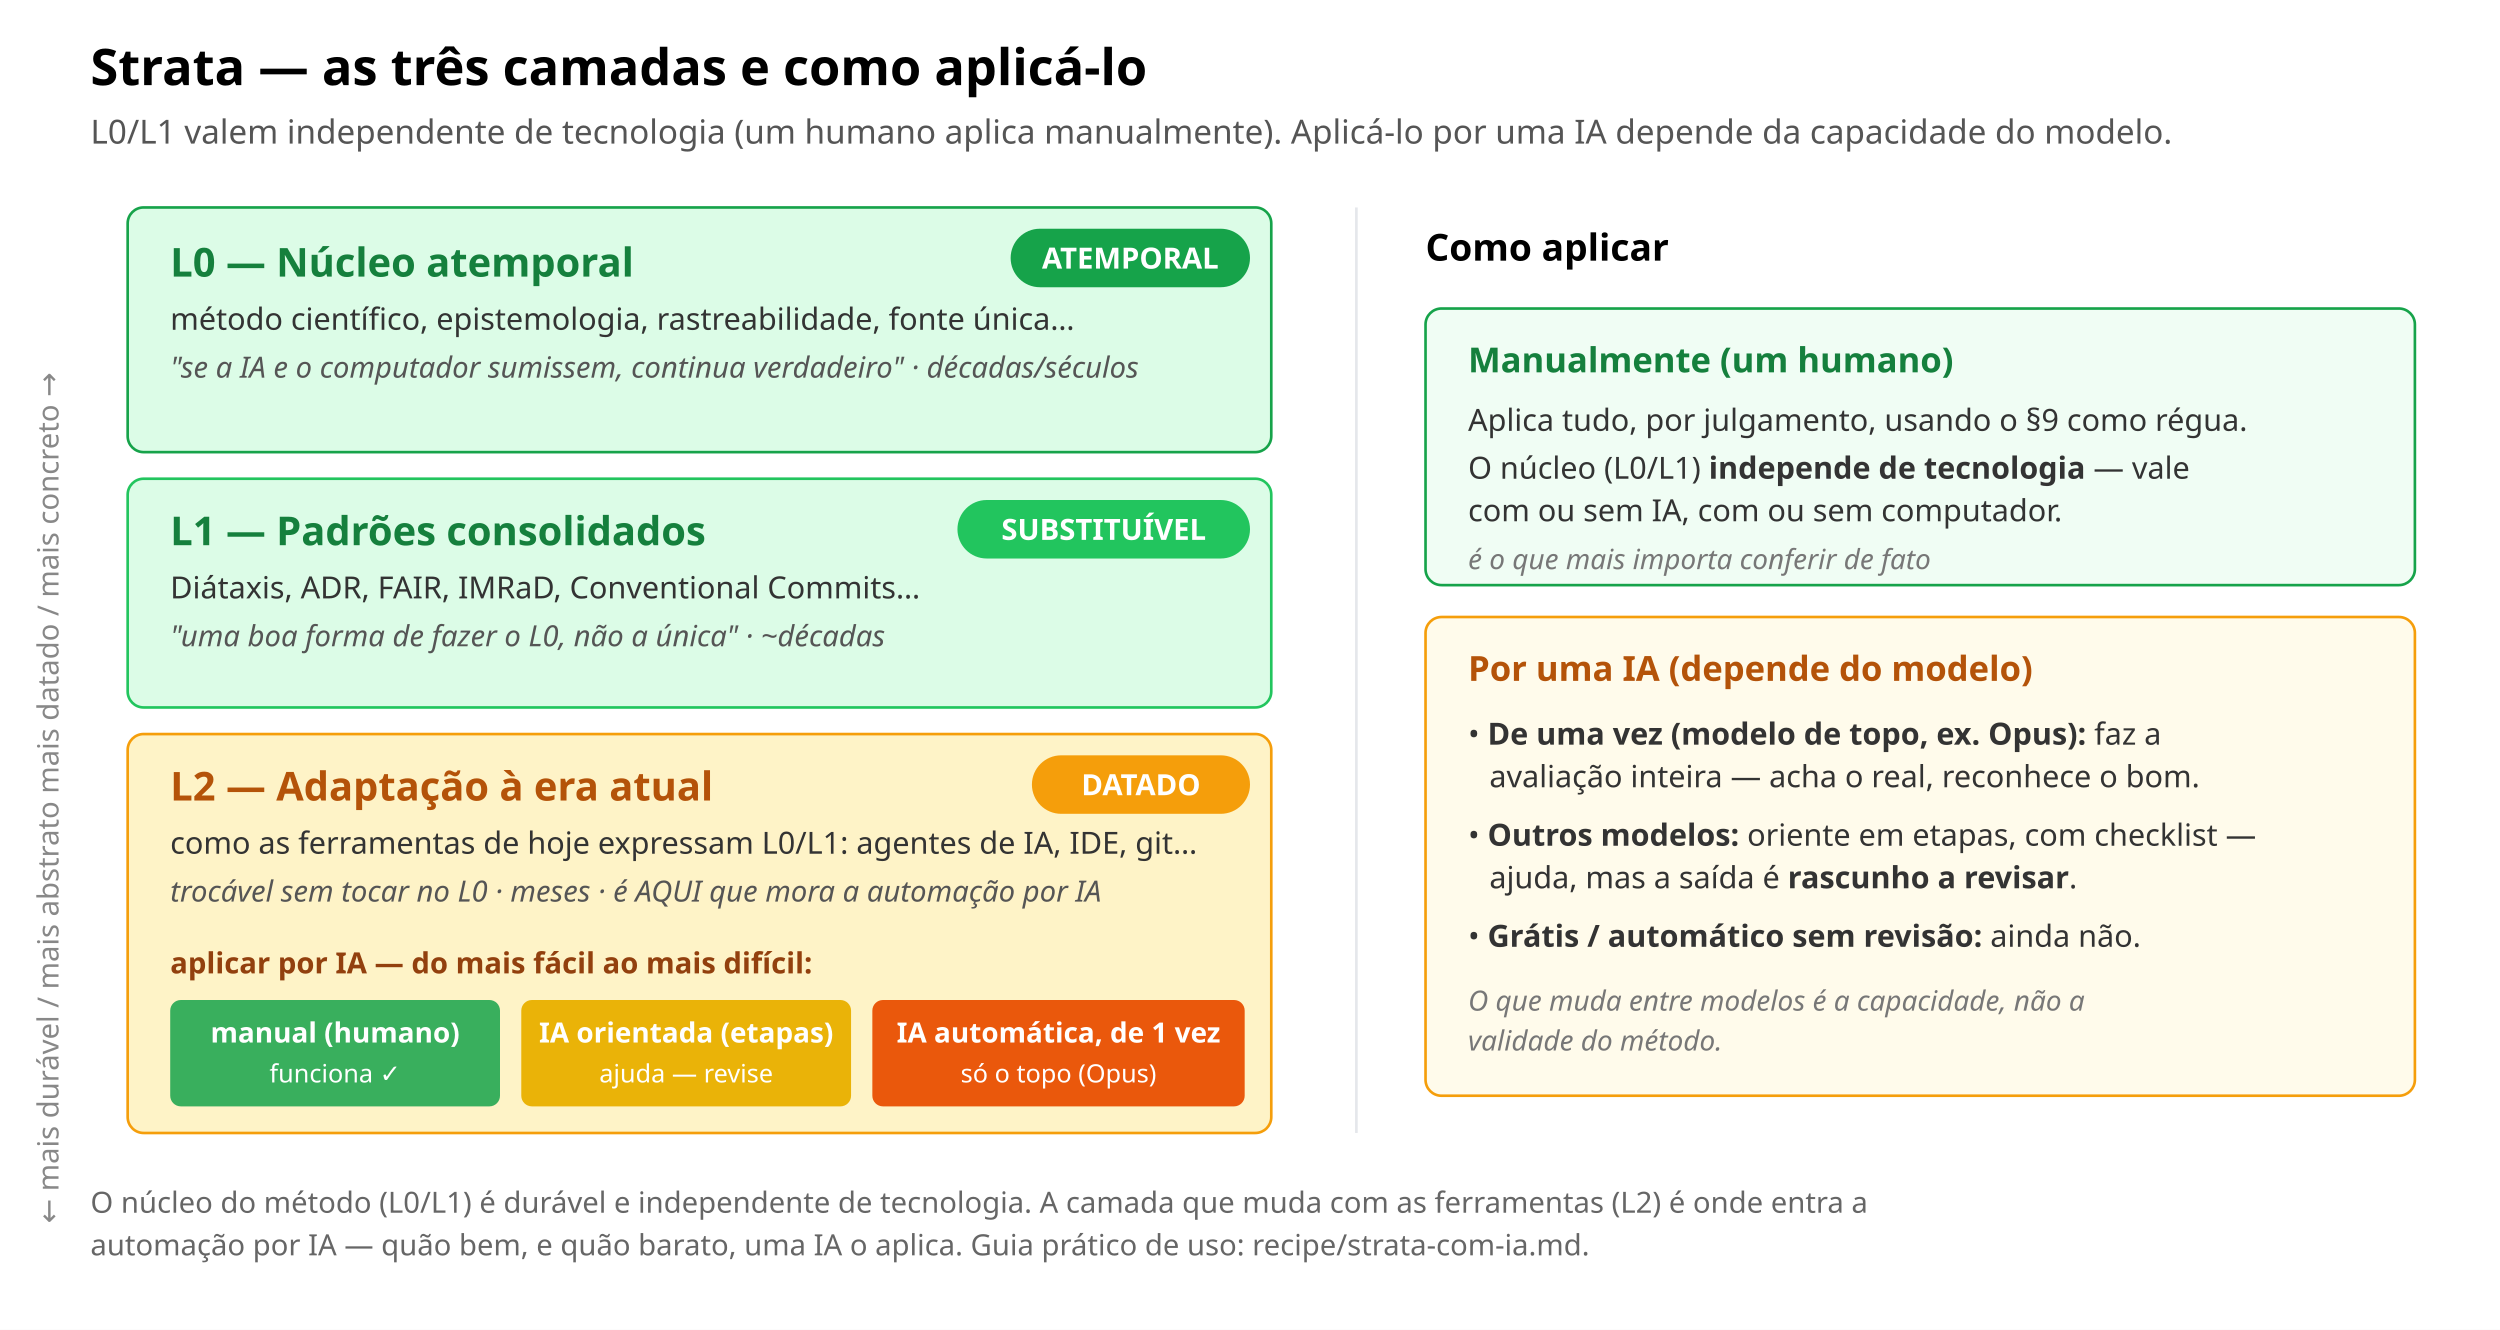
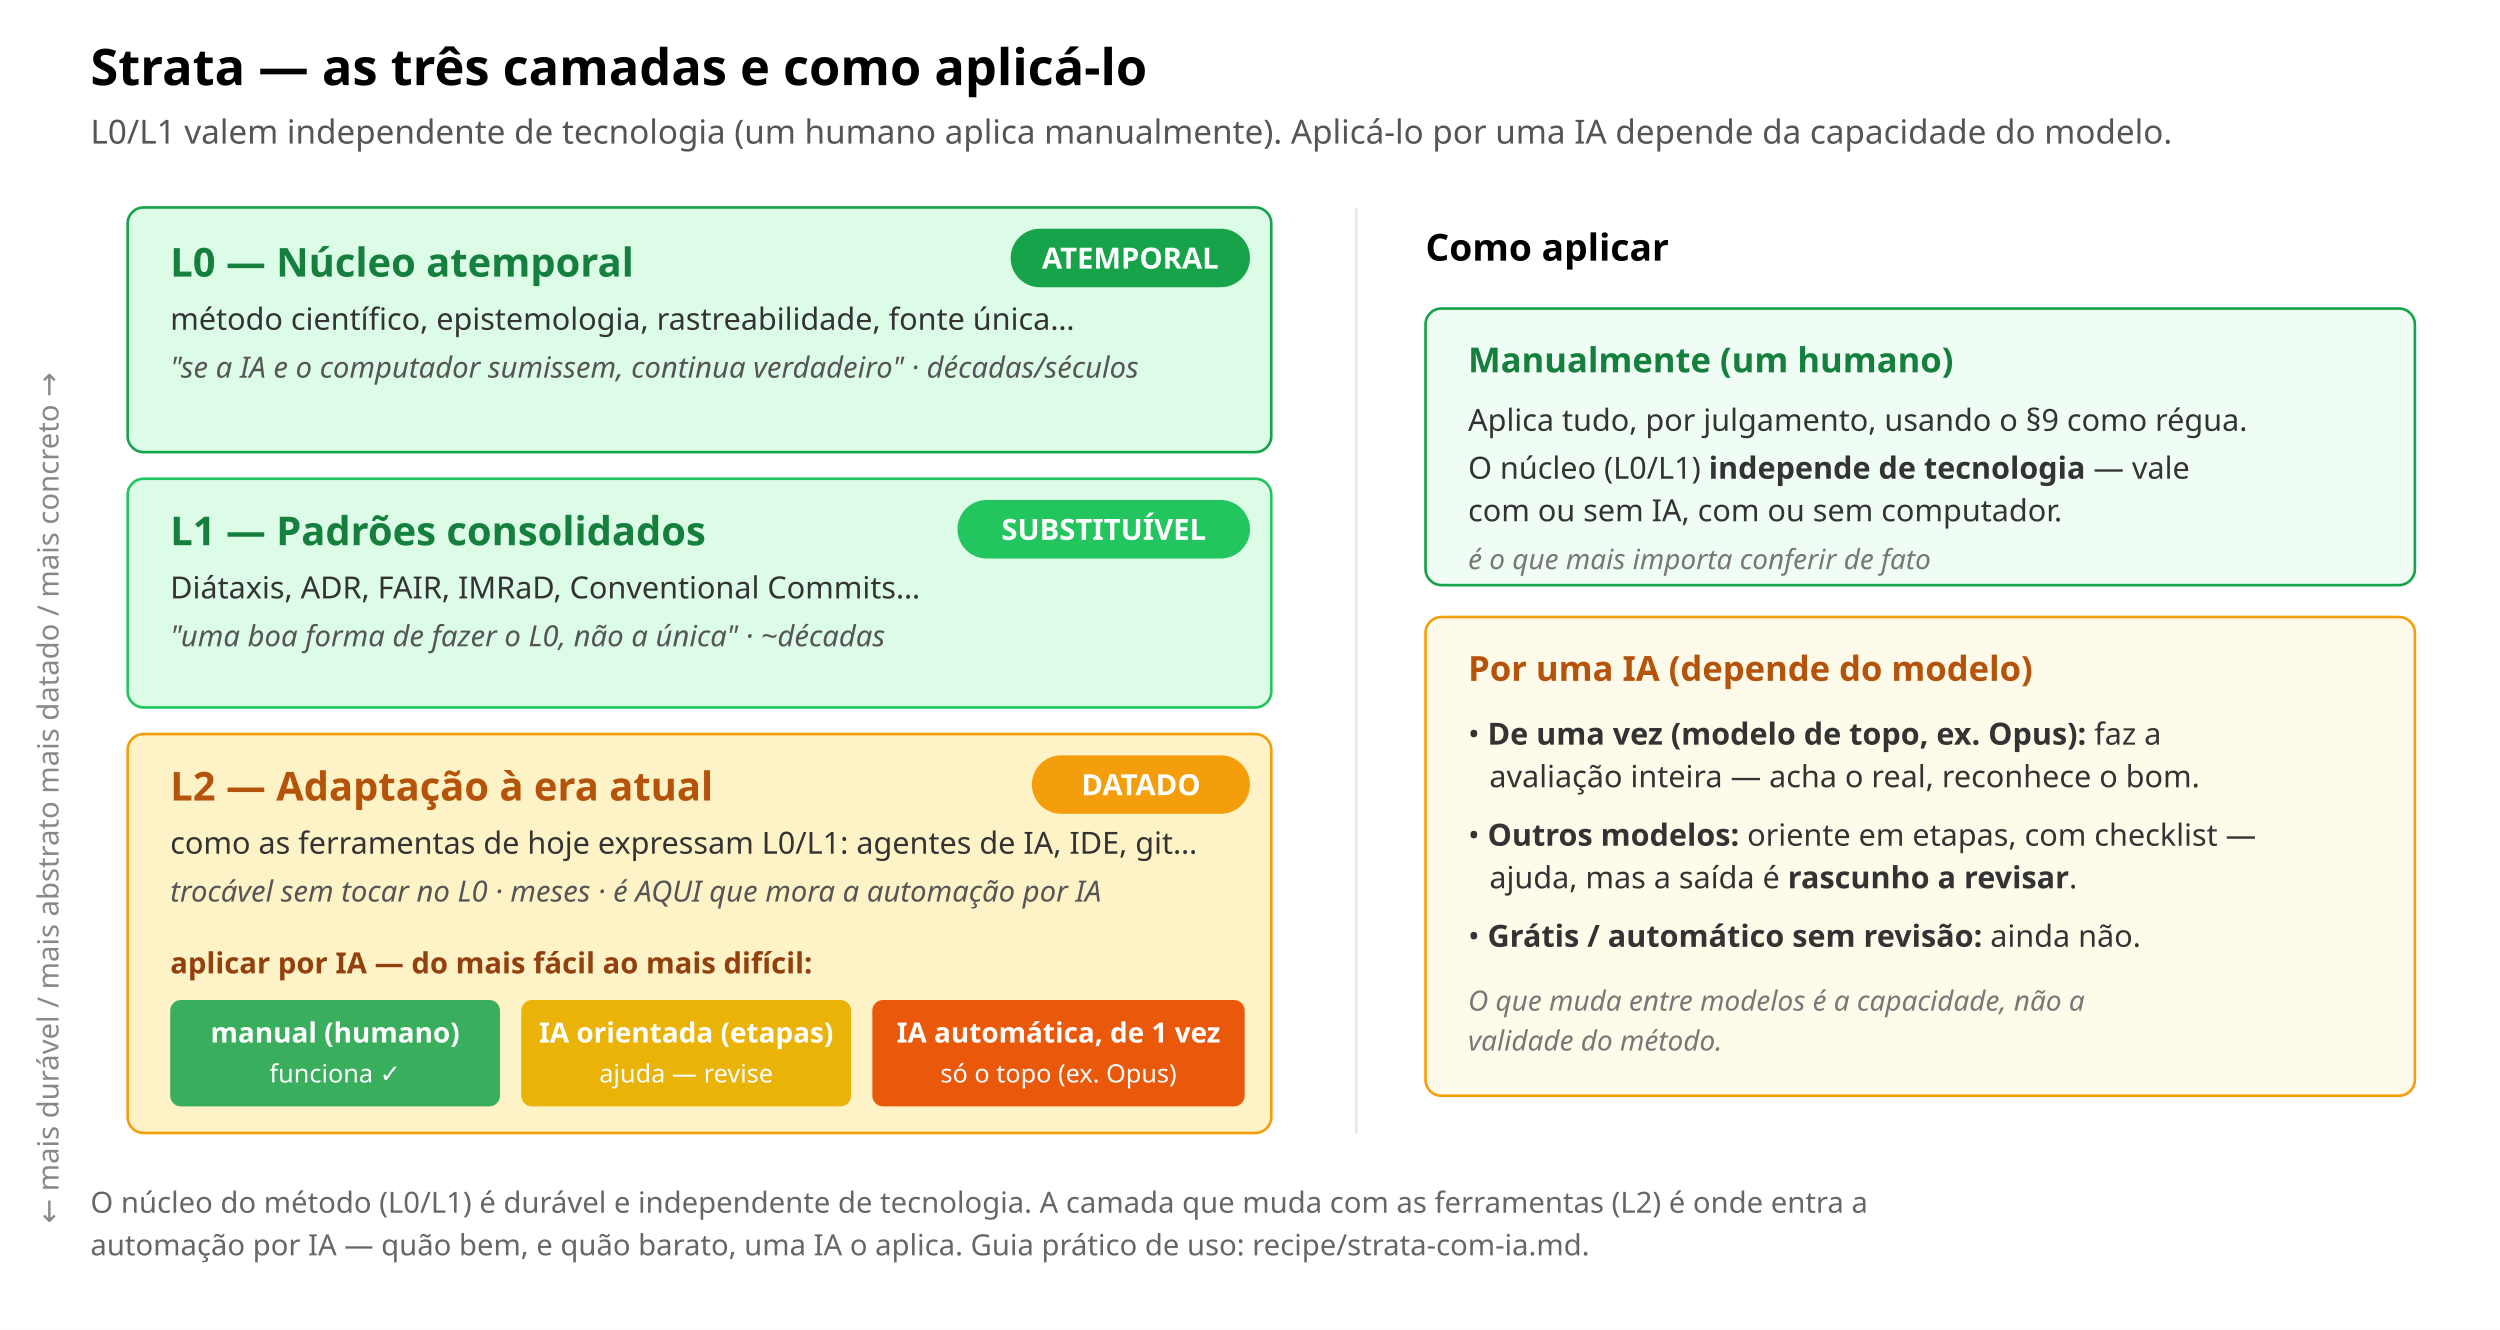
<svg xmlns="http://www.w3.org/2000/svg" width="940" height="500" font-family="sans-serif">
  <rect width="940" height="500" fill="white" />
  <text x="34" y="32" font-size="19" font-weight="bold">Strata — as três camadas e como aplicá-lo</text>
  <text x="34" y="54" font-size="12.5" fill="#555">L0/L1 valem independente de tecnologia (um humano aplica manualmente). Aplicá-lo por uma IA depende da capacidade do modelo.</text>
  <text x="22" y="300" font-size="11" fill="#888" text-anchor="middle" transform="rotate(-90 22 300)">← mais durável / mais abstrato     mais datado / mais concreto →</text>
  <rect x="48" y="78" width="430" height="92" rx="6" fill="#dcfce7" stroke="#16a34a" />
  <text x="64" y="104" font-size="15" font-weight="bold" fill="#15803d">L0 — Núcleo atemporal</text>
  <text x="64" y="124" font-size="11.5" fill="#333">método científico, epistemologia, rastreabilidade, fonte única…</text>
  <text x="64" y="142" font-size="11" fill="#555" font-style="italic">"se a IA e o computador sumissem, continua verdadeiro" · décadas/séculos</text>
  <rect x="380" y="86" width="90" height="22" rx="11" fill="#16a34a" />
  <text x="425" y="101" font-size="11" font-weight="bold" fill="#fff" text-anchor="middle">ATEMPORAL</text>
  <rect x="48" y="180" width="430" height="86" rx="6" fill="#dcfce7" stroke="#22c55e" />
  <text x="64" y="205" font-size="15" font-weight="bold" fill="#15803d">L1 — Padrões consolidados</text>
  <text x="64" y="225" font-size="11.5" fill="#333">Diátaxis, ADR, FAIR, IMRaD, Conventional Commits…</text>
  <text x="64" y="243" font-size="11" fill="#555" font-style="italic">"uma boa forma de fazer o L0, não a única" · ~décadas</text>
  <rect x="360" y="188" width="110" height="22" rx="11" fill="#22c55e" />
  <text x="415" y="203" font-size="11" font-weight="bold" fill="#fff" text-anchor="middle">SUBSTITUÍVEL</text>
  <rect x="48" y="276" width="430" height="150" rx="6" fill="#fef3c7" stroke="#f59e0b" />
  <text x="64" y="301" font-size="15" font-weight="bold" fill="#b45309">L2 — Adaptação à era atual</text>
  <text x="64" y="321" font-size="11.5" fill="#333">como as ferramentas de hoje expressam L0/L1: agentes de IA, IDE, git…</text>
  <text x="64" y="339" font-size="11" fill="#555" font-style="italic">trocável sem tocar no L0 · meses · é AQUI que mora a automação por IA</text>
  <rect x="388" y="284" width="82" height="22" rx="11" fill="#f59e0b" />
  <text x="429" y="299" font-size="11" font-weight="bold" fill="#fff" text-anchor="middle">DATADO</text>
  <text x="64" y="366" font-size="11" font-weight="bold" fill="#92400e">aplicar por IA — do mais fácil ao mais difícil:</text>
  <rect x="64" y="376" width="124" height="40" rx="4" fill="#16a34a" opacity="0.85" />
  <text x="126" y="392" font-size="10.5" fill="#fff" text-anchor="middle" font-weight="bold">manual (humano)</text>
  <text x="126" y="407" font-size="9.5" fill="#fff" text-anchor="middle">funciona ✓</text>
  <rect x="196" y="376" width="124" height="40" rx="4" fill="#eab308" />
  <text x="258" y="392" font-size="10.5" fill="#fff" text-anchor="middle" font-weight="bold">IA orientada (etapas)</text>
  <text x="258" y="407" font-size="9.5" fill="#fff" text-anchor="middle">ajuda — revise</text>
  <rect x="328" y="376" width="140" height="40" rx="4" fill="#ea580c" />
  <text x="398" y="392" font-size="10.5" fill="#fff" text-anchor="middle" font-weight="bold">IA automática, de 1 vez</text>
-   <text x="398" y="407" font-size="9.5" fill="#fff" text-anchor="middle">só o topo (Opus)</text>
+   <text x="398" y="407" font-size="9.5" fill="#fff" text-anchor="middle">só o topo (ex. Opus)</text>
  <line x1="510" y1="78" x2="510" y2="426" stroke="#e5e7eb" />
  <text x="536" y="98" font-size="14" font-weight="bold">Como aplicar</text>
  <rect x="536" y="116" width="372" height="104" rx="6" fill="#f0fdf4" stroke="#16a34a" />
  <text x="552" y="140" font-size="13" font-weight="bold" fill="#15803d">Manualmente (um humano)</text>
  <text x="552" y="162" font-size="11.5" fill="#333">Aplica tudo, por julgamento, usando o §9 como régua.</text>
  <text x="552" y="180" font-size="11.5" fill="#333">O núcleo (L0/L1) <tspan font-weight="bold">independe de tecnologia</tspan> — vale</text>
  <text x="552" y="196" font-size="11.5" fill="#333">com ou sem IA, com ou sem computador.</text>
  <text x="552" y="214" font-size="10.5" fill="#777" font-style="italic">é o que mais importa conferir de fato</text>
  <rect x="536" y="232" width="372" height="180" rx="6" fill="#fffbeb" stroke="#f59e0b" />
  <text x="552" y="256" font-size="13" font-weight="bold" fill="#b45309">Por uma IA (depende do modelo)</text>
  <text x="552" y="280" font-size="11.5" fill="#333">• <tspan font-weight="bold">De uma vez (modelo de topo, ex. Opus):</tspan> faz a</text>
  <text x="560" y="296" font-size="11.5" fill="#333">avaliação inteira — acha o real, reconhece o bom.</text>
  <text x="552" y="318" font-size="11.5" fill="#333">• <tspan font-weight="bold">Outros modelos:</tspan> oriente em etapas, com checklist —</text>
  <text x="560" y="334" font-size="11.5" fill="#333">ajuda, mas a saída é <tspan font-weight="bold">rascunho a revisar</tspan>.</text>
  <text x="552" y="356" font-size="11.5" fill="#333">• <tspan font-weight="bold">Grátis / automático sem revisão:</tspan> ainda não.</text>
  <text x="552" y="380" font-size="10.5" fill="#777" font-style="italic">O que muda entre modelos é a capacidade, não a</text>
  <text x="552" y="395" font-size="10.5" fill="#777" font-style="italic">validade do método.</text>
  <text x="34" y="456" font-size="11" fill="#666">O núcleo do método (L0/L1) é durável e independente de tecnologia. A camada que muda com as ferramentas (L2) é onde entra a</text>
  <text x="34" y="472" font-size="11" fill="#666">automação por IA — quão bem, e quão barato, uma IA o aplica. Guia prático de uso: recipe/strata-com-ia.md.</text>
</svg>
